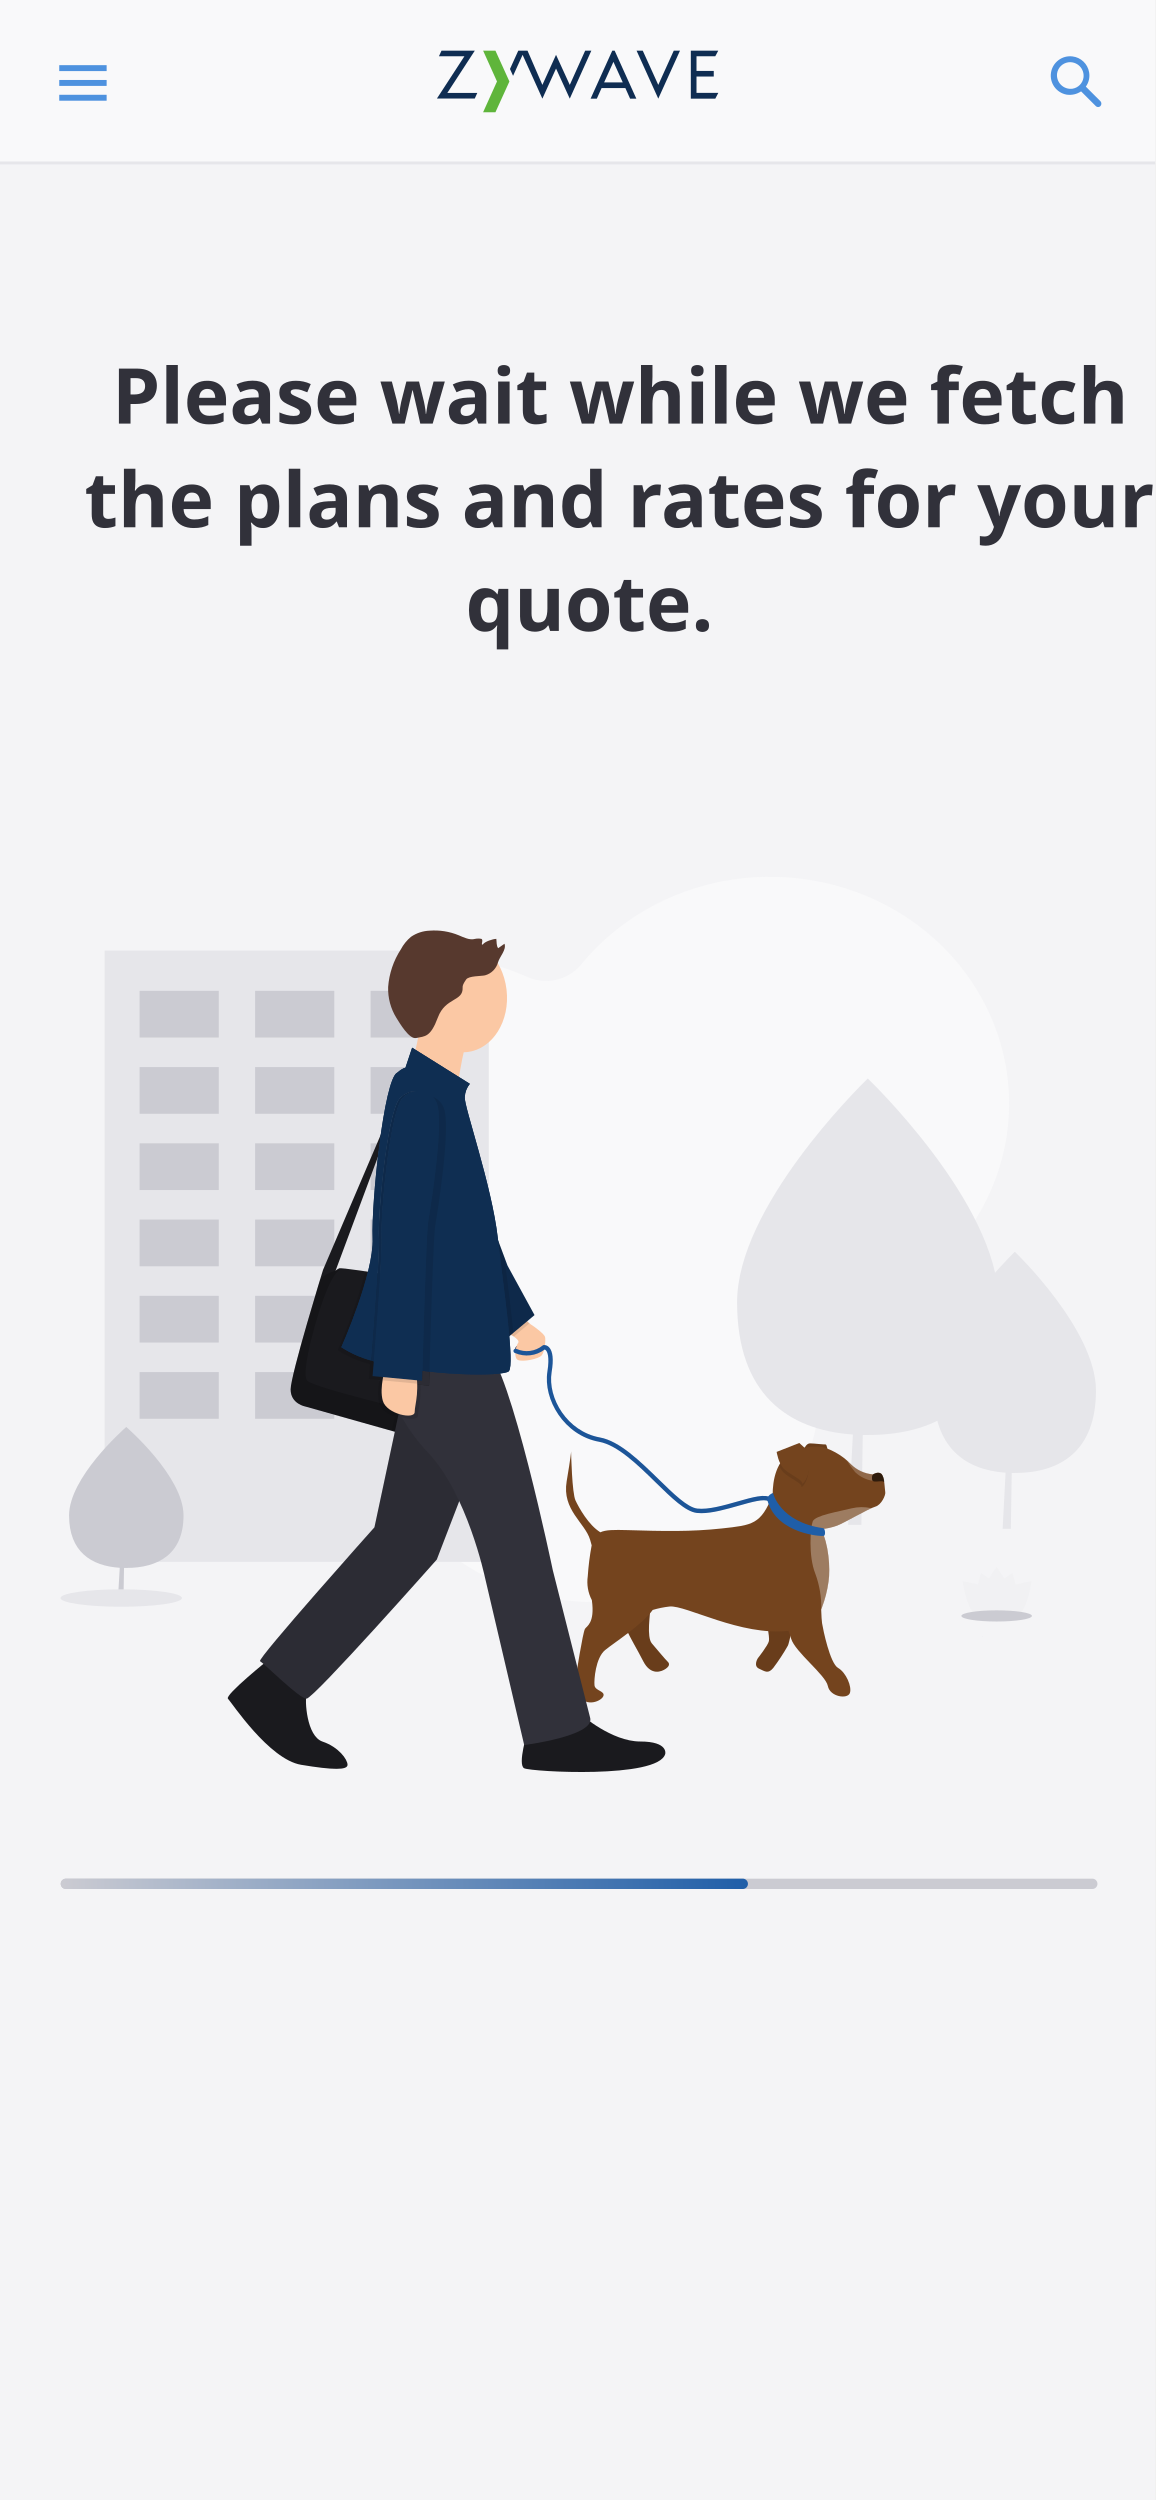
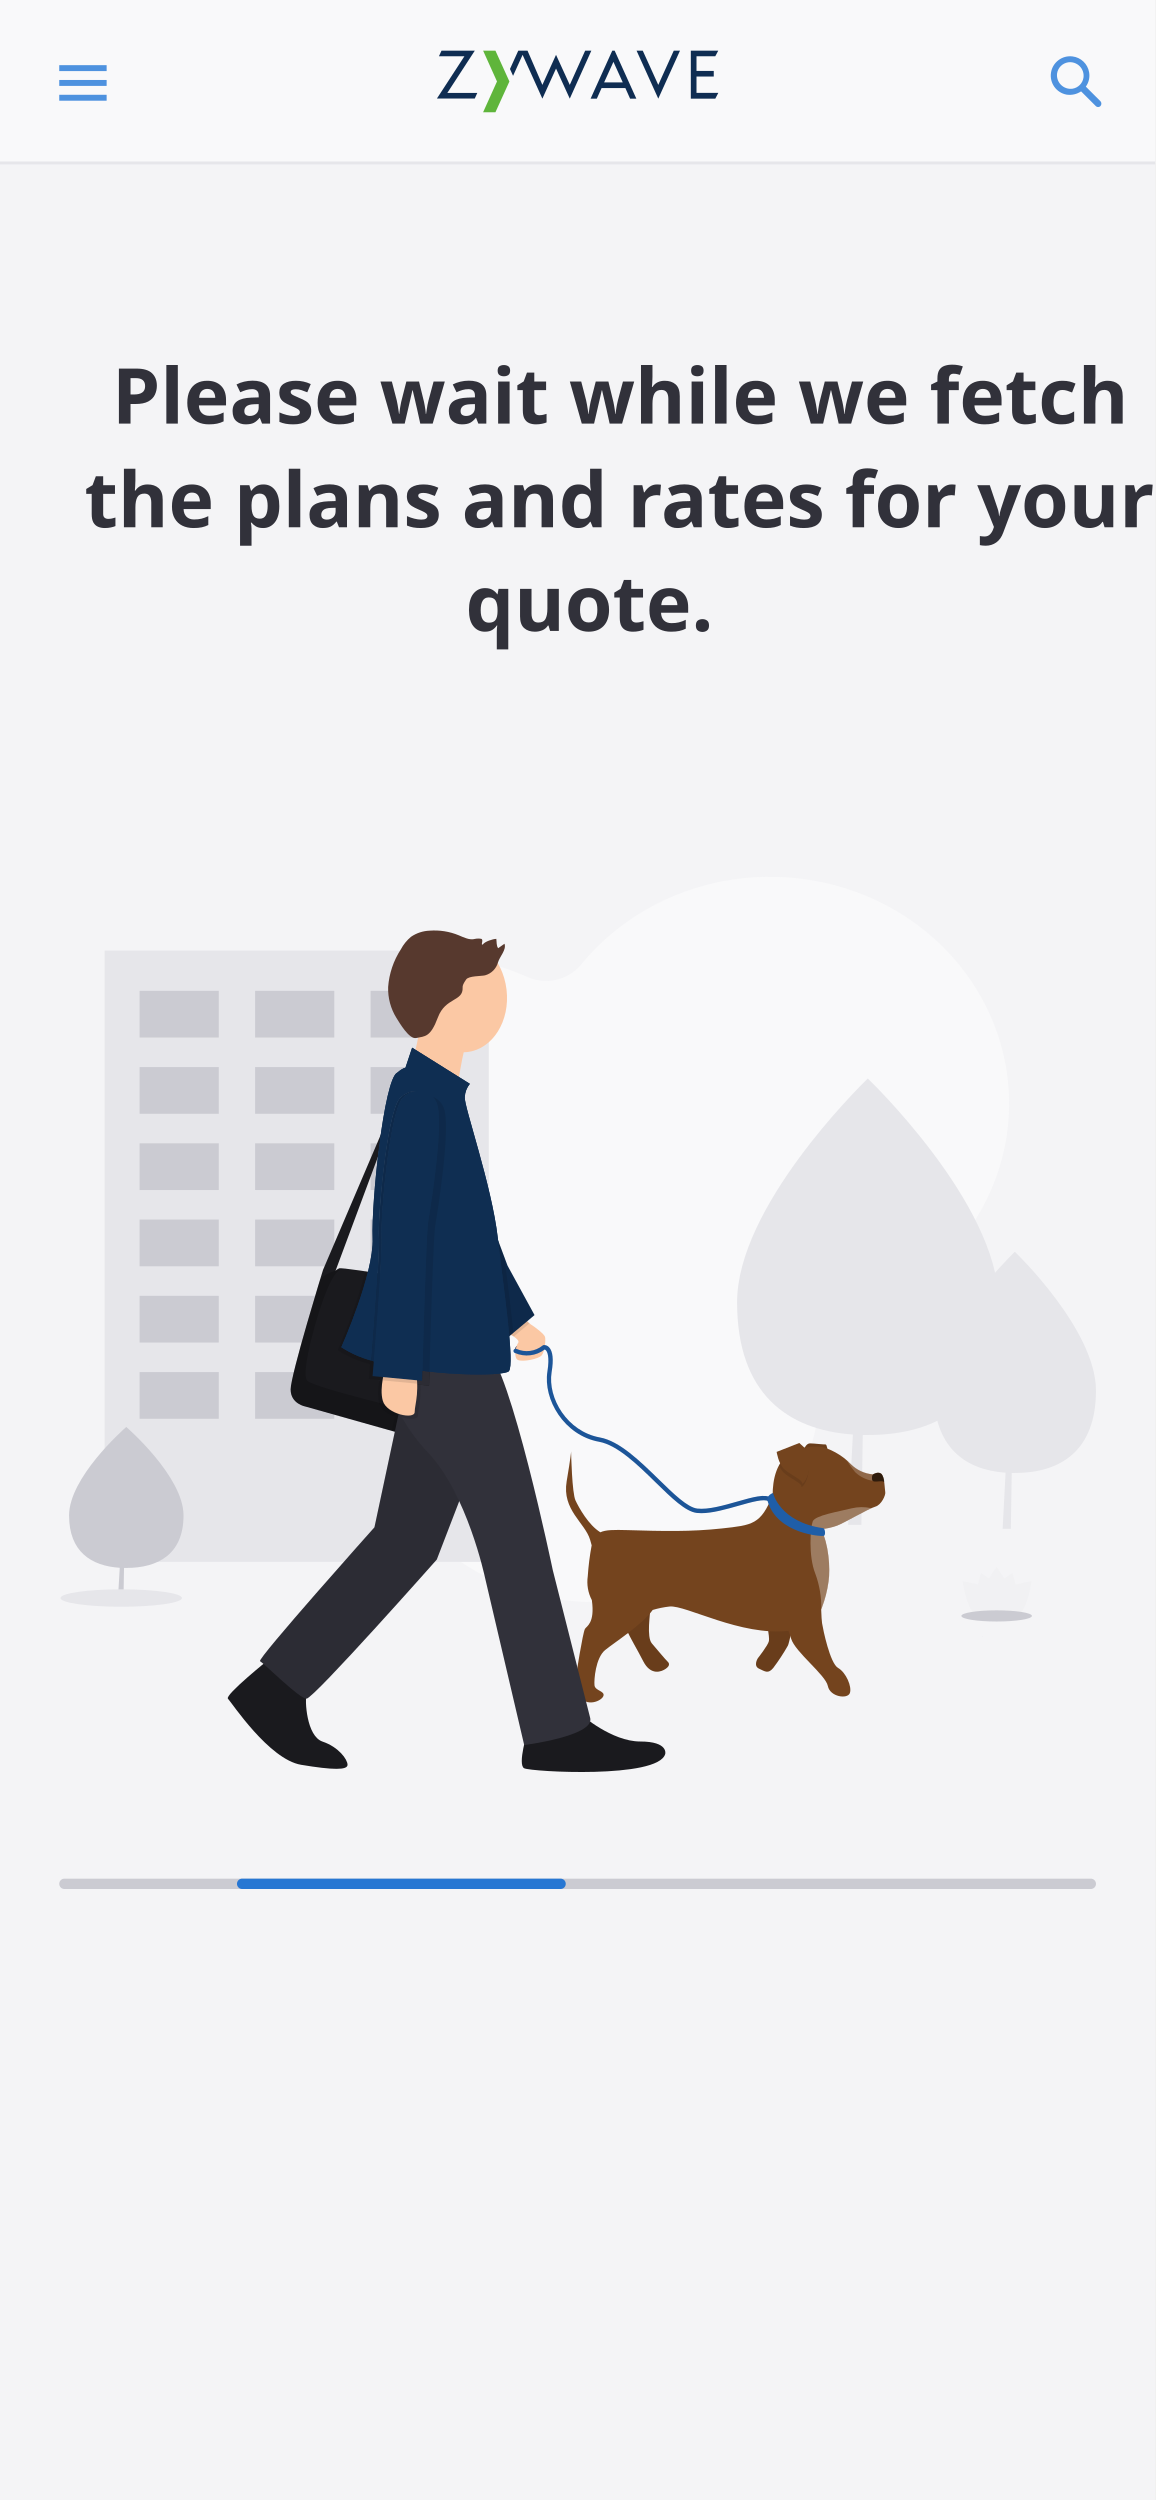
<svg xmlns="http://www.w3.org/2000/svg" width="390" height="844" viewBox="0 0 390 844">
  <defs>
-     <clipPath id="clip-path">
-       <rect width="350" height="3.5" fill="none" />
-     </clipPath>
-     <linearGradient id="linear-gradient" x1="1" y1="0.5" x2="0.005" y2="0.5" gradientUnits="objectBoundingBox">
-       <stop offset="0" stop-color="#1f5ea8" />
-       <stop offset="1" stop-color="#cbcbd2" />
-     </linearGradient>
    <clipPath id="clip-progress-bar_responsiveness">
      <rect width="390" height="844" />
    </clipPath>
  </defs>
  <g id="progress-bar_responsiveness" clip-path="url(#clip-progress-bar_responsiveness)">
    <rect width="390" height="844" fill="#f4f4f6" />
-     <g id="Mobile_Top_Bar_1" data-name="Mobile Top Bar – 1">
+     <g id="Component_1" data-name="Component 1">
      <rect id="Rectangle_1" data-name="Rectangle 1" width="391" height="55" fill="#f9f9fa" />
      <g id="Group_8092" data-name="Group 8092" transform="translate(345 10)">
        <path id="Path_101755" data-name="Path 101755" d="M303.8,258.3l-5-5a6.354,6.354,0,0,0,1.1-4.9,6.471,6.471,0,0,0-5.6-5.3,6.53,6.53,0,0,0-2,12.9,6.914,6.914,0,0,0,4.9-1.1l5,5a1.088,1.088,0,0,0,1.5,0A1.222,1.222,0,0,0,303.8,258.3Zm-14.7-9.5a4.458,4.458,0,0,1,3.7-3.7,4.57,4.57,0,0,1,5.2,5.2,4.458,4.458,0,0,1-3.7,3.7A4.609,4.609,0,0,1,289.1,248.8Z" transform="translate(-277.224 -234.053)" fill="#4e92df" />
        <ellipse id="Ellipse_1" data-name="Ellipse 1" cx="18" cy="17.5" rx="18" ry="17.5" transform="translate(0)" fill="none" />
      </g>
      <g id="Group_8091" data-name="Group 8091" transform="translate(10 10)">
        <ellipse id="Ellipse_2" data-name="Ellipse 2" cx="18" cy="17.5" rx="18" ry="17.5" fill="none" />
        <g id="Group_7747" data-name="Group 7747" transform="translate(10 12)">
          <rect id="Rectangle_4038" data-name="Rectangle 4038" width="16" height="2" fill="#4e92df" />
          <rect id="Rectangle_4039" data-name="Rectangle 4039" width="16" height="2" transform="translate(0 5)" fill="#4e92df" />
          <rect id="Rectangle_4040" data-name="Rectangle 4040" width="16" height="2" transform="translate(0 10)" fill="#4e92df" />
        </g>
      </g>
      <g id="Zywave_logo" data-name="Zywave logo" transform="translate(147.5 17.105)">
        <g id="Group_6" data-name="Group 6">
          <path id="Path_467" data-name="Path 467" d="M438.256,0l-5.225,11.558L427.79,0H425.7l7.331,16.2L440.362,0Z" transform="translate(-358.297)" fill="#0f2d52" />
          <path id="Path_468" data-name="Path 468" d="M341.032,16.2h2.106L335.822,0h-.807L327.7,16.2h2.106l1.6-3.578h8.027Zm-8.772-5.478,3.151-6.951,3.151,6.951Z" transform="translate(-275.814)" fill="#0f2d52" />
          <path id="Path_469" data-name="Path 469" d="M543.316,8.74h5.827V6.84h-5.827V1.9h6.333L550.662,0H541.4V16.2h8.265l1.013-1.948h-7.362Z" transform="translate(-455.678)" fill="#0f2d52" />
          <path id="Path_470" data-name="Path 470" d="M181.181,0l-5.193,11.558L171.348,1.409l-4.608,10.149L161.722,0H158.6l-2.8,6.191L156.845,8.5l3.214-7.093L166.741,16.2l4.608-10.165L175.987,16.2,183.271,0Z" transform="translate(-131.132)" fill="#0f2d52" />
          <path id="Path_471" data-name="Path 471" d="M3.515,14.266,12.793,0H1.552L.681,1.9h8.6L0,16.166H12.778l.855-1.9Z" fill="#0f2d52" />
        </g>
        <path id="Path_472" data-name="Path 472" d="M102.664,0H98.5l4.687,10.4L98.5,20.789h4.164L107.382,10.4Z" transform="translate(-82.904)" fill="#5fb53b" />
      </g>
      <line id="Line_2" data-name="Line 2" x2="390" transform="translate(0 55)" fill="none" stroke="#e6e6ea" stroke-width="1" />
    </g>
    <g id="Group_270722" data-name="Group 270722" transform="translate(-765.5 -45)">
+       <g id="Indeterminate_Progress_Bar_4" data-name="Indeterminate Progress Bar – 4" transform="translate(785.5 679.23)">
+         <g id="Group_7631" data-name="Group 7631" transform="translate(-157.5 -319.2)">
+           <g id="Group_7630" data-name="Group 7630" transform="translate(-103 3)">
+             <rect id="Rectangle_3754" data-name="Rectangle 3754" width="350" height="3.5" rx="1.75" transform="translate(260.5 316.2)" fill="#cbcbd2" />
+             <rect id="Rectangle_11853" data-name="Rectangle 11853" width="111" height="3.5" rx="1.75" transform="translate(320.5 316.2)" fill="#2777d3" />
+           </g>
+         </g>
+       </g>
      <g id="quote-loading" transform="translate(785.92 341.003)">
        <path id="Path_101231" data-name="Path 101231" d="M304.68,26.668C275.652-5.388,224.7-9.061,190.9,18.456a78.2,78.2,0,0,0-11.343,11.326,15.385,15.385,0,0,1-18.019,4.033C114.239,13.076,58.192,32.605,36.313,77.369s-1.3,97.927,45.956,118.666a95.682,95.682,0,0,0,11.24,4.127,74.151,74.151,0,0,1,32.948,20.353l.5.532c28.444,29.688,76.9,31.893,108.215,4.934,18.817-16.191,27.929-40.165,24.342-64.009a11.154,11.154,0,0,1,8.066-12.3c42.584-12.7,66.249-55.7,52.855-96.1a75.644,75.644,0,0,0-15.753-26.9Z" transform="translate(-3.913)" fill="#f9f9fa" />
        <path id="Path_101232" data-name="Path 101232" d="M189.71,26.354a8.366,8.366,0,0,0,8.58-8.134,8.58,8.58,0,0,0-17.161,0,8.374,8.374,0,0,0,8.58,8.134Zm0-15.041A7.1,7.1,0,0,1,197,18.22a7.293,7.293,0,1,1-14.587,0,7.1,7.1,0,0,1,7.285-6.864Z" transform="translate(-25.714 -1.369)" fill="#f4f4f6" />
        <path id="Path_101233" data-name="Path 101233" d="M176.426,9.4a4.513,4.513,0,0,0,4.625-4.376,4.625,4.625,0,0,0-9.241,0A4.5,4.5,0,0,0,176.426,9.4Zm0-7.516a3.226,3.226,0,0,1,3.312,3.14,3.321,3.321,0,0,1-6.633,0A3.235,3.235,0,0,1,176.426,1.887Z" transform="translate(-24.391 -0.085)" fill="#f4f4f6" />
        <path id="Path_101234" data-name="Path 101234" d="M318.522,186.51a8.151,8.151,0,1,0,8.58,8.143h0A8.374,8.374,0,0,0,318.522,186.51Zm0,15.041a6.916,6.916,0,1,1,7.285-6.864h0a7.1,7.1,0,0,1-7.285,6.864Z" transform="translate(-44.123 -26.478)" fill="#f4f4f6" />
        <path id="Path_101235" data-name="Path 101235" d="M18.021,177.78a8.151,8.151,0,1,0,8.151,8.151,8.151,8.151,0,0,0-8.151-8.151Zm0,15.041a6.916,6.916,0,1,1,0-13.806,7.1,7.1,0,0,1,7.285,6.907h0a7.1,7.1,0,0,1-7.285,6.864Z" transform="translate(-1.401 -25.239)" fill="#f4f4f6" />
        <path id="Path_101236" data-name="Path 101236" d="M329.313,176a4.385,4.385,0,1,0,4.616,4.385A4.5,4.5,0,0,0,329.313,176Zm0,7.525a3.149,3.149,0,1,1,3.321-3.14h0a3.235,3.235,0,0,1-3.321,3.132Z" transform="translate(-46.162 -24.986)" fill="#f4f4f6" />
        <path id="Path_101237" data-name="Path 101237" d="M359.695,23.386a4.513,4.513,0,0,0,4.625-4.376,4.633,4.633,0,0,0-9.25,0,4.5,4.5,0,0,0,4.625,4.376Zm0-7.525a3.235,3.235,0,0,1,3.321,3.149,3.321,3.321,0,0,1-6.633,0h0a3.243,3.243,0,0,1,3.312-3.149Z" transform="translate(-50.408 -2.081)" fill="#f4f4f6" />
        <path id="Path_101238" data-name="Path 101238" d="M114.2,240.73a4.385,4.385,0,1,0,4.616,4.385,4.5,4.5,0,0,0-4.616-4.385Zm0,7.525a3.149,3.149,0,1,1,3.321-3.149h0a3.243,3.243,0,0,1-3.329,3.149Z" transform="translate(-15.623 -34.175)" fill="#f4f4f6" />
        <path id="Path_101239" data-name="Path 101239" d="M362.71,299Z" transform="translate(-51.493 -42.448)" fill="#f1f1f3" />
        <path id="Path_101240" data-name="Path 101240" d="M362.879,298.87v.077h-.129Z" transform="translate(-51.498 -42.43)" fill="#f1f1f3" />
        <path id="Path_101241" data-name="Path 101241" d="M362.71,299Z" transform="translate(-51.493 -42.448)" fill="#f1f1f3" />
        <path id="Path_101242" data-name="Path 101242" d="M362.879,298.87v.077h-.129Z" transform="translate(-51.498 -42.43)" fill="#f1f1f3" />
        <path id="Path_101243" data-name="Path 101243" d="M362.879,298.87v.077h-.129Z" transform="translate(-51.498 -42.43)" fill="#f1f1f3" />
        <path id="Path_101244" data-name="Path 101244" d="M362.853,298.87v.077h-.215l-.069-.06h.086Z" transform="translate(-51.473 -42.43)" fill="#f1f1f3" />
        <path id="Path_101245" data-name="Path 101245" d="M362.639,298.99h0l-.069-.06h.086Z" transform="translate(-51.473 -42.438)" fill="#f1f1f3" />
        <path id="Path_101246" data-name="Path 101246" d="M362.813,298.977H362.6l-.069-.06h.086l.163-.077Z" transform="translate(-51.467 -42.425)" fill="#f1f1f3" />
        <path id="Path_101247" data-name="Path 101247" d="M378.214,276.386s-1.073,8.143-3.887,10.957c-2.574,2.574-6.993,1.055-7.679.789h0v-.051l-.112.051h-.017c-.729.275-5.08,1.785-7.654-.8-2.823-2.814-3.9-10.957-3.9-10.957a41.188,41.188,0,0,1,5.148,1.107,36.9,36.9,0,0,1,1.064-3.835s1.21.712,2.7,1.8a40.324,40.324,0,0,1,2.574-3.861,41.643,41.643,0,0,1,2.574,3.878c1.51-1.1,2.729-1.819,2.729-1.819a36.576,36.576,0,0,1,1.09,3.887A41.54,41.54,0,0,1,378.214,276.386Z" transform="translate(-50.394 -38.557)" fill="#f1f1f3" />
        <ellipse id="Ellipse_3466" data-name="Ellipse 3466" cx="11.91" cy="1.888" rx="11.91" ry="1.888" transform="translate(304.139 247.646)" fill="#cbcbd2" />
        <rect id="Rectangle_9934" data-name="Rectangle 9934" width="129.692" height="206.366" transform="translate(14.904 24.917)" fill="#e6e6ea" />
        <rect id="Rectangle_9935" data-name="Rectangle 9935" width="26.728" height="15.771" transform="translate(26.711 38.5)" fill="#cbcbd2" />
        <rect id="Rectangle_9936" data-name="Rectangle 9936" width="26.728" height="15.771" transform="translate(65.708 38.5)" fill="#cbcbd2" />
        <rect id="Rectangle_9937" data-name="Rectangle 9937" width="26.728" height="15.771" transform="translate(104.697 38.5)" fill="#cbcbd2" />
        <rect id="Rectangle_9938" data-name="Rectangle 9938" width="26.728" height="15.771" transform="translate(26.711 64.241)" fill="#cbcbd2" />
        <rect id="Rectangle_9939" data-name="Rectangle 9939" width="26.728" height="15.771" transform="translate(65.708 64.241)" fill="#cbcbd2" />
        <rect id="Rectangle_9940" data-name="Rectangle 9940" width="26.728" height="15.771" transform="translate(104.697 64.241)" fill="#cbcbd2" />
        <rect id="Rectangle_9941" data-name="Rectangle 9941" width="26.728" height="15.771" transform="translate(26.711 89.982)" fill="#cbcbd2" />
        <rect id="Rectangle_9942" data-name="Rectangle 9942" width="26.728" height="15.771" transform="translate(65.708 89.982)" fill="#cbcbd2" />
        <rect id="Rectangle_9943" data-name="Rectangle 9943" width="26.728" height="15.771" transform="translate(104.697 89.982)" fill="#cbcbd2" />
        <rect id="Rectangle_9944" data-name="Rectangle 9944" width="26.728" height="15.771" transform="translate(26.711 115.723)" fill="#cbcbd2" />
        <rect id="Rectangle_9945" data-name="Rectangle 9945" width="26.728" height="15.771" transform="translate(65.708 115.723)" fill="#cbcbd2" />
        <rect id="Rectangle_9946" data-name="Rectangle 9946" width="26.728" height="15.771" transform="translate(104.697 115.723)" fill="#cbcbd2" />
        <rect id="Rectangle_9947" data-name="Rectangle 9947" width="26.728" height="15.771" transform="translate(26.711 141.464)" fill="#cbcbd2" />
        <rect id="Rectangle_9948" data-name="Rectangle 9948" width="26.728" height="15.771" transform="translate(65.708 141.464)" fill="#cbcbd2" />
        <rect id="Rectangle_9949" data-name="Rectangle 9949" width="26.728" height="15.771" transform="translate(104.697 141.464)" fill="#cbcbd2" />
        <rect id="Rectangle_9950" data-name="Rectangle 9950" width="26.728" height="15.771" transform="translate(26.711 167.205)" fill="#cbcbd2" />
        <rect id="Rectangle_9951" data-name="Rectangle 9951" width="26.728" height="15.771" transform="translate(65.708 167.205)" fill="#cbcbd2" />
        <rect id="Rectangle_9952" data-name="Rectangle 9952" width="26.728" height="15.771" transform="translate(104.697 167.205)" fill="#cbcbd2" />
        <path id="Path_101248" data-name="Path 101248" d="M354.494,154.877c0,33.24-19.735,44.841-44.137,44.841h-1.716l-.463,30.349h-4.47l1.6-30.5c-22-1.553-39.092-13.729-39.092-44.669,0-31.979,40.834-72.315,43.948-75.352h0l.18-.172S354.494,121.628,354.494,154.877Z" transform="translate(-37.794 -11.268)" fill="#e6e6ea" />
        <path id="Path_101249" data-name="Path 101249" d="M398.357,194.387c0,20.593-12.261,27.835-27.388,27.835h-1.047l-.309,18.834H366.85l.987-18.928c-13.651-.97-24.257-8.537-24.257-27.723,0-19.846,25.338-44.875,27.277-46.763h0l.112-.112S398.357,173.76,398.357,194.387Z" transform="translate(-48.777 -20.944)" fill="#e6e6ea" />
        <path id="Path_101250" data-name="Path 101250" d="M42.017,246.33c0,13.145-8.649,17.736-19.323,17.736h-.764l-.215,12.012H19.786l.7-12.064c-9.636-.618-17.109-5.44-17.109-17.667,0-12.647,17.873-28.607,19.237-29.808h0l.077-.069S42.017,233.176,42.017,246.33Z" transform="translate(-0.48 -30.731)" fill="#cbcbd2" />
        <ellipse id="Ellipse_3467" data-name="Ellipse 3467" cx="20.498" cy="2.943" rx="20.498" ry="2.943" transform="translate(0 240.55)" fill="#e6e6ea" />
        <path id="Path_101251" data-name="Path 101251" d="M121.268,100.7l-1.158,7.92-14.466,38.869s0-.378,1.261-1,41.126,6.289,41.126,6.289l-7.422,53.069-45.021-12.7s-5.037-.858-5.037-5.783S101.5,146.982,101.5,146.982Z" transform="translate(-12.855 -14.296)" fill="#1a1a1e" />
        <g id="Group_264308" data-name="Group 264308" transform="translate(77.721 132.623)" opacity="0.2">
          <path id="Path_101252" data-name="Path 101252" d="M110.1,154.63h.609A.764.764,0,0,0,110.1,154.63Z" transform="translate(-93.351 -154.566)" />
          <path id="Path_101253" data-name="Path 101253" d="M141.873,204.718c-8.16-1.9-43.76-10.254-45.759-12.7-2.257-2.771,3.527-23.167,6.8-30.821,2.145-5.037,3.647-6.272,4.419-6.538-.446,0-6.1,1-7.027,4.007-2.883,9.438-9.722,32.485-9.722,36.372,0,4.9,5.037,5.783,5.037,5.783l45.021,12.7Z" transform="translate(-90.58 -154.579)" />
        </g>
        <path id="Path_101254" data-name="Path 101254" d="M175.039,180.94h0Z" transform="translate(-24.84 -25.687)" />
        <path id="Path_101255" data-name="Path 101255" d="M108.22,155.11a.576.576,0,0,0,0,.1Z" transform="translate(-15.363 -22.02)" fill="#31313a" />
        <path id="Path_101256" data-name="Path 101256" d="M125.48,198Z" transform="translate(-17.814 -28.109)" fill="#31313a" />
        <path id="Path_101257" data-name="Path 101257" d="M131.68,211.807c0,.086.086.154.137.24a1.8,1.8,0,0,1-.129-.257Z" transform="translate(-18.694 -30.067)" fill="#31313a" />
        <path id="Path_101258" data-name="Path 101258" d="M125.409,198.227h0v-.2h-.129a.563.563,0,0,0,.086.215Z" transform="translate(-17.786 -28.114)" fill="#31313a" />
        <path id="Path_101259" data-name="Path 101259" d="M150.675,160.511S130.4,156.993,118.31,155.2c-2.823,12.21-9.31,26.659-9.31,26.659a35.977,35.977,0,0,0,10.1,4.5l.858.257c-.249,3.072-.412,5-.412,5l3.432.317h.129v.2h0l-.043.206a2.067,2.067,0,0,1-.06.317.937.937,0,0,1-.051.378,16.3,16.3,0,0,0,.1,6.864c.6,2.094,2.943,3.621,5.294,4.4l-1.021,4.788,15.925,4.488Z" transform="translate(-15.474 -22.033)" opacity="0.1" />
        <path id="Path_101260" data-name="Path 101260" d="M140.9,196v.858C140.881,196.583,140.89,196.3,140.9,196Z" transform="translate(-20.001 -27.825)" fill="#31313a" />
        <path id="Path_101261" data-name="Path 101261" d="M122.09,187.995h0V187.6h-.12A2.443,2.443,0,0,0,122.09,187.995Z" transform="translate(-17.316 -26.633)" fill="#31313a" />
        <path id="Path_101262" data-name="Path 101262" d="M183.707,186.715a10.966,10.966,0,0,1-1.994-.18,8.875,8.875,0,0,1-2.878-1.01l.529-.849a8.094,8.094,0,0,0,2.577.884,10.866,10.866,0,0,0,6.51-.915l.414.91A12.408,12.408,0,0,1,183.707,186.715Z" transform="translate(-25.426 -26.278)" fill="#3f3d56" />
        <path id="Path_101263" data-name="Path 101263" d="M292.68,224.656s.669-1.716,1.9-1.716,4.8.412,5.26.36.721,2.2.721,2.2Z" transform="translate(-41.551 -31.65)" fill="#74441e" />
        <path id="Path_101264" data-name="Path 101264" d="M277.126,292.1s1.167,5.955.9,7.37-3.75,5.817-3.75,5.817-1.647,2.574.42,3.518,3.029,1.828,4.762-.223a70.312,70.312,0,0,0,4.959-7.559c.369-.669,1.587-6.487,1.587-6.487l.223-2.342-8.683-.129Z" transform="translate(-38.85 -41.464)" fill="#74441e" />
        <path id="Path_101265" data-name="Path 101265" d="M277.126,292.1s1.167,5.955.9,7.37-3.75,5.817-3.75,5.817-1.647,2.574.42,3.518,3.029,1.828,4.762-.223a70.312,70.312,0,0,0,4.959-7.559c.369-.669,1.587-6.487,1.587-6.487l.223-2.342-8.683-.129Z" transform="translate(-38.85 -41.464)" opacity="0.1" />
        <path id="Path_101266" data-name="Path 101266" d="M225.6,279.439c.429.12,4.093,2.574,3.9,5.843s-1.45,10.948.378,13.085,4.651,5.534,5.277,6.1.944,1.381-.566,2.454-5.088,2.385-7.6-2.523-3.587-6.281-6.289-11.944A38.045,38.045,0,0,0,213,282.27S215.48,276.607,225.6,279.439Z" transform="translate(-30.239 -39.558)" fill="#74441e" />
        <path id="Path_101267" data-name="Path 101267" d="M225.6,279.439c.429.12,4.093,2.574,3.9,5.843s-1.45,10.948.378,13.085,4.651,5.534,5.277,6.1.944,1.381-.566,2.454-5.088,2.385-7.6-2.523-3.587-6.281-6.289-11.944A38.045,38.045,0,0,0,213,282.27S215.48,276.607,225.6,279.439Z" transform="translate(-30.239 -39.558)" opacity="0.1" />
        <path id="Path_101268" data-name="Path 101268" d="M292.68,224.656s.669-1.716,1.9-1.716,4.8.412,5.26.36.721,2.2.721,2.2Z" transform="translate(-41.551 -31.65)" opacity="0.1" />
        <path id="Path_101269" data-name="Path 101269" d="M303.314,244.476c-2.076.566-11.06,5.783-12.922,6.418a21.855,21.855,0,0,1-5.431,1.184c2.626,4.754,3.226,13.308,2.574,17.675a39.469,39.469,0,0,1-2.265,8.872,4.911,4.911,0,0,1-.223.6c.086,2.119.18,3.878.292,4.556.352,2.248,2.7,13.6,5.406,15.136s4.762,6.375,3.981,8.5-6.7,1.313-7.431-2.411-11.086-11.481-12.39-15.968c-.249-.858-.566-1.716-.918-2.651-16.08,1.871-34.639-8.761-40.13-8.2a32.6,32.6,0,0,0-5.689,1.158c-3.6,5.054-13.162,11.154-16.071,13.548-3.2,2.651-3.775,10-3.578,11.892s3.578,1.888,3.012,3.587-5.663,3.956-8.3,0-.944-6.8-.944-6.8,2.257-14.527,3.02-15.848c.489-.858,3.432-1.879,2.317-9.7a13.24,13.24,0,0,1-1.381-8.04,88.959,88.959,0,0,1,1.321-10.46c-.129-.515-.3-1.133-.523-1.862-1.716-5.783-9.559-10.065-7.92-19.735,1.416-8.392,1.5-9.893,1.5-10.151,0,.858.309,14.115,1.493,16.62s4.376,8.263,8.383,10.734c1.81-.858,4.608-.858,9.121-.738,12.073.378,21.511.575,31.885-.558s13.205-1.321,17.161-11.317c0-4.908,1.133-11.892,6.984-14.724a18.173,18.173,0,0,1,9.241-1.51c2.643.378,7.173,2.651,10.193,5.86a11.944,11.944,0,0,0,7.448,3.432s1.716-1.133,2.832-.189,1.133,5.285,1.321,6.221S305.382,243.91,303.314,244.476Z" transform="translate(-28.237 -31.83)" fill="#74441e" />
        <path id="Path_101270" data-name="Path 101270" d="M284.272,233.083c1.982,1.888,6.229,3.587,6.006,4.719s4.522-3.587,1.321-11.515L290.192,225a14.886,14.886,0,0,0-2.617.935,10.828,10.828,0,0,0-4.865,4.771A7.5,7.5,0,0,0,284.272,233.083Z" transform="translate(-40.135 -31.942)" opacity="0.1" />
        <path id="Path_101271" data-name="Path 101271" d="M291.69,224.846l-2.265-2.076-7.645,3.012s.566,3.964,2.574,5.852,6.229,3.587,6.006,4.719S294.891,232.766,291.69,224.846Z" transform="translate(-40.003 -31.626)" fill="#74441e" />
        <g id="Group_264309" data-name="Group 264309" transform="translate(265.261 196.764)" opacity="0.2">
          <path id="Path_101272" data-name="Path 101272" d="M323.58,235.75Z" transform="translate(-311.199 -230.233)" fill="#fff" />
          <path id="Path_101273" data-name="Path 101273" d="M323.34,235.259a.3.3,0,0,0,0-.069A.3.3,0,0,1,323.34,235.259Z" transform="translate(-311.165 -230.153)" fill="#fff" />
          <path id="Path_101274" data-name="Path 101274" d="M321.94,234.439a2.571,2.571,0,0,0-.36,0,2.573,2.573,0,0,1,.36,0Z" transform="translate(-310.915 -230.046)" fill="#fff" />
          <path id="Path_101275" data-name="Path 101275" d="M321,234.51l-.309.086Z" transform="translate(-310.788 -230.057)" fill="#fff" />
          <path id="Path_101276" data-name="Path 101276" d="M321.462,234.44a2.319,2.319,0,0,0-.352.052A2.315,2.315,0,0,1,321.462,234.44Z" transform="translate(-310.848 -230.047)" fill="#fff" />
          <path id="Path_101277" data-name="Path 101277" d="M322.59,234.6a1.785,1.785,0,0,1,.36.223A1.785,1.785,0,0,0,322.59,234.6Z" transform="translate(-311.058 -230.07)" fill="#fff" />
          <path id="Path_101278" data-name="Path 101278" d="M317.868,235.206a1.433,1.433,0,0,1,.4-.987l.146-.077-.206.12a11.944,11.944,0,0,1-7.448-3.432,17.956,17.956,0,0,0-1.613-1.51,34.629,34.629,0,0,0,3.029,4.239,11.155,11.155,0,0,0,6.144,2.952C317.748,236.313,317.876,235.7,317.868,235.206Z" transform="translate(-309.15 -229.32)" fill="#fff" />
          <path id="Path_101279" data-name="Path 101279" d="M320,234.893l.215-.1Z" transform="translate(-310.69 -230.097)" fill="#fff" />
          <path id="Path_101280" data-name="Path 101280" d="M320.31,234.742l.283-.112Z" transform="translate(-310.734 -230.074)" fill="#fff" />
          <path id="Path_101281" data-name="Path 101281" d="M322.1,234.46a1.8,1.8,0,0,1,.369.094A1.8,1.8,0,0,0,322.1,234.46Z" transform="translate(-310.988 -230.05)" fill="#fff" />
        </g>
        <path id="Path_101282" data-name="Path 101282" d="M323.143,237.5a.18.18,0,0,0,.283-.051,4.685,4.685,0,0,0-.944-2.574c-1-.858-2.463-.043-2.771.146a1.433,1.433,0,0,0-.4.987c0,.583-.189,1.347.858,1.441S322.731,237.15,323.143,237.5Z" transform="translate(-45.329 -33.29)" opacity="0.6" />
        <path id="Path_101283" data-name="Path 101283" d="M308.957,248.423c-4.436,1.133-12.364,2.36-13.119,4.436s-1.5,11.6.858,17.547a32.777,32.777,0,0,1,2.042,12.2,4.923,4.923,0,0,0,.223-.6,39.467,39.467,0,0,0,2.265-8.872c.626-4.367,0-12.922-2.574-17.675a21.854,21.854,0,0,0,5.431-1.184c1.6-.549,8.383-4.427,11.618-5.895A15.058,15.058,0,0,0,308.957,248.423Z" transform="translate(-41.894 -35.21)" fill="#fff" opacity="0.3" />
        <path id="Path_101284" data-name="Path 101284" d="M181.007,172.42a9.747,9.747,0,0,0,2.643,3.106c1.416.858,4.625,3.3,4.908,4.29s-.094,5-1.133,6.229-6.229,2.265-7.928,1.6-.858-4.719,0-5.852-3.587-3.3-3.587-3.3Z" transform="translate(-24.973 -24.478)" fill="#fbc8a4" />
        <path id="Path_101285" data-name="Path 101285" d="M181.007,172.42l-5.1,6.006a20.435,20.435,0,0,1,2.128,1.236l5.251-4.41a10.828,10.828,0,0,1-2.282-2.832Z" transform="translate(-24.973 -24.478)" opacity="0.1" />
        <path id="Path_101286" data-name="Path 101286" d="M154.451,101.629l15.616,41.795,9.112,16.689-12.3,10.3s-31.25-67.4-31.473-72.178-2.437-8.692,4.222-11.532,9.567-.206,11.6,5.483S154.451,101.629,154.451,101.629Z" transform="translate(-19.147 -12.145)" fill="#0f2e52" />
        <path id="Path_101287" data-name="Path 101287" d="M154.451,101.629l15.616,41.795,9.112,16.689-12.3,10.3s-31.25-67.4-31.473-72.178-2.437-8.692,4.222-11.532,9.567-.206,11.6,5.483S154.451,101.629,154.451,101.629Z" transform="translate(-19.147 -12.145)" opacity="0.1" />
        <path id="Path_101288" data-name="Path 101288" d="M172.049,166.1c-.7-7.336-1.939-16.714-3-25.381L154.46,101.63s-1.193-3.715-3.226-9.438-4.934-8.323-11.6-5.483-4.453,6.761-4.222,11.532,31.473,72.178,31.473,72.178Z" transform="translate(-19.148 -12.145)" opacity="0.1" />
        <ellipse id="Ellipse_3468" data-name="Ellipse 3468" cx="15.668" cy="19.392" rx="15.668" ry="19.392" transform="translate(117.139 22.559) rotate(-6.91)" fill="#fbc8a4" />
        <path id="Path_101289" data-name="Path 101289" d="M157.2,60.109c-2.36,5.037-4.831,23.218-4.831,23.218s-21.923-6.358-17.6-8.8,6.006-18.877,6.006-18.877S159.529,55.089,157.2,60.109Z" transform="translate(-19.052 -7.897)" fill="#fbc8a4" />
        <path id="Path_101290" data-name="Path 101290" d="M92.392,319.376c-.6,2.411,0,14.466,5.423,16.3s8.434,6.006,8.434,7.834-4.822,1.81-15.668,0-23.493-21.09-24.7-22.309S79.7,307.93,79.7,307.93,92.992,316.965,92.392,319.376Z" transform="translate(-9.343 -43.716)" fill="#1a1a1e" />
        <path id="Path_101291" data-name="Path 101291" d="M153.243,220.2l-15.067,39.169s-41.572,46.96-43.983,46.96-14.458-12.055-15.668-12.656,38.612-45.193,38.612-45.193l9.636-45.184Z" transform="translate(-11.144 -28.862)" fill="#31313a" />
        <path id="Path_101292" data-name="Path 101292" d="M201.6,329.7s10.245,9.035,19.889,9.035,8.434,4.222,8.434,4.222c-2.411,8.434-45.193,6.006-47.6,4.822s1.21-12.673,1.21-12.673Z" transform="translate(-25.766 -46.806)" fill="#1a1a1e" />
        <path id="Path_101293" data-name="Path 101293" d="M153.243,220.2l-15.067,39.169s-41.572,46.96-43.983,46.96-14.458-12.055-15.668-12.656,38.612-45.193,38.612-45.193l9.636-45.184Z" transform="translate(-11.144 -28.862)" opacity="0.1" />
        <path id="Path_101294" data-name="Path 101294" d="M138.365,57.433c-2.36.5-5.62-5.148-6.641-6.77a18.679,18.679,0,0,1-2.806-10.468,26.925,26.925,0,0,1,4.29-12.7,14.037,14.037,0,0,1,3.432-4.239,11.909,11.909,0,0,1,6.272-2.068,21.451,21.451,0,0,1,9.8,1.544c1.793.746,3.7,1.759,5.569,1.227a5.389,5.389,0,0,1,2.128,0c.815.412-.378,2.231.472,1.9.592-.987,3.432-1.888,4.556-1.9.146.97,0,2.4.626,3.149L168.2,25.6c.729,2.034-1.579,4.239-2.2,6.307a6.229,6.229,0,0,1-4.376,4.367c-1.364.309-5.5.137-6.375,1.4s-1.27,2.094-1.184,2.72c.232,4.779-5.809,3.261-8.349,10.082S141.326,56.8,138.365,57.433Z" transform="translate(-18.301 -2.999)" fill="#57392e" />
        <path id="Path_101295" data-name="Path 101295" d="M139.937,184.3c-8.683.592-16.457,1.836-16.457,1.836a78.7,78.7,0,0,0,2.849,8.924l13.274,1.253S139.731,191.284,139.937,184.3Z" transform="translate(-17.53 -26.164)" fill="#31313a" />
        <path id="Path_101296" data-name="Path 101296" d="M196.951,310.209,184.295,260.2s-14.458-69.295-22.309-74.117c-3.484-2.145-11.386-2.377-19.074-1.982-.232,7.911-.386,13.806-.386,13.806l-15.076-1.424c2.806,7.079,7.5,16.474,14.647,23.948,13.282,13.857,19.289,42.181,19.289,42.181l13.257,56.63S198.152,316.241,196.951,310.209Z" transform="translate(-18.094 -26.114)" fill="#31313a" />
        <path id="Path_101297" data-name="Path 101297" d="M142.837,184.13l-2.428.146c-.206,6.984-.335,12.012-.335,12.012L126.8,195.036c.18.48.369.97.575,1.476l15.041,1.424S142.6,192.041,142.837,184.13Z" transform="translate(-18.001 -26.14)" fill="#31313a" />
        <path id="Path_101298" data-name="Path 101298" d="M163.329,131.515c-2.016-17.736-11.446-44.523-11.154-47.544a7.542,7.542,0,0,1,1.716-4.53L134.4,67.24l-2.265,6.8s-.686-.129-2.763,1.63c-4.436,2.016-8.8,43.76-8.306,55.849S110.5,168.368,110.5,168.368a36.037,36.037,0,0,0,10.108,4.5c.918-11.326,2.96-37.4,2.574-41.76-.455-5.6,2.523-40.739,6.864-46.557a7.834,7.834,0,0,1,6.349-2.694,7.808,7.808,0,0,0-5.474,2.694c-4.359,5.817-7.336,40.954-6.864,46.557.352,4.385-1.716,30.821-2.626,42.044,17.521,5.028,44.026,5.208,45.63,3.3C169.112,174.022,165.337,149.242,163.329,131.515Z" transform="translate(-15.687 -9.546)" fill="#0f2e52" />
        <path id="Path_101299" data-name="Path 101299" d="M125.769,133.519c-.455-5.6,2.523-40.739,6.864-46.557a7.808,7.808,0,0,1,5.474-2.694,7.834,7.834,0,0,0-6.349,2.694c-4.367,5.817-7.345,40.954-6.864,46.557.36,4.359-1.716,30.434-2.574,41.76l.858.249C124.053,164.34,126.121,137.9,125.769,133.519Z" transform="translate(-17.365 -11.962)" fill="#0f2e52" />
        <path id="Path_101300" data-name="Path 101300" d="M125.769,133.519c-.455-5.6,2.523-40.739,6.864-46.557a7.808,7.808,0,0,1,5.474-2.694,7.834,7.834,0,0,0-6.349,2.694c-4.367,5.817-7.345,40.954-6.864,46.557.36,4.359-1.716,30.434-2.574,41.76l.858.249C124.053,164.34,126.121,137.9,125.769,133.519Z" transform="translate(-17.365 -11.962)" opacity="0.1" />
        <path id="Path_101301" data-name="Path 101301" d="M163.329,131.515c-2.016-17.736-11.446-44.523-11.154-47.544a7.542,7.542,0,0,1,1.716-4.53L134.4,67.24l-2.265,6.8s-.686-.129-2.763,1.63c-4.436,2.016-8.8,43.76-8.306,55.849S110.5,168.368,110.5,168.368a36.037,36.037,0,0,0,10.108,4.5c.918-11.326,2.96-37.4,2.574-41.76-.455-5.6,2.523-40.739,6.864-46.557a7.834,7.834,0,0,1,6.349-2.694,7.808,7.808,0,0,0-5.474,2.694c-4.359,5.817-7.336,40.954-6.864,46.557.352,4.385-1.716,30.821-2.626,42.044,17.521,5.028,44.026,5.208,45.63,3.3C169.112,174.022,165.337,149.242,163.329,131.515Z" transform="translate(-15.687 -9.546)" fill="#0f2e52" />
        <path id="Path_101302" data-name="Path 101302" d="M125.769,133.519c-.455-5.6,2.523-40.739,6.864-46.557a7.808,7.808,0,0,1,5.474-2.694,7.834,7.834,0,0,0-6.349,2.694c-4.367,5.817-7.345,40.954-6.864,46.557.36,4.359-1.716,30.434-2.574,41.76l.858.249C124.053,164.34,126.121,137.9,125.769,133.519Z" transform="translate(-17.365 -11.962)" fill="#0f2e52" />
        <path id="Path_101303" data-name="Path 101303" d="M125.769,133.519c-.455-5.6,2.523-40.739,6.864-46.557a7.808,7.808,0,0,1,5.474-2.694,7.834,7.834,0,0,0-6.349,2.694c-4.367,5.817-7.345,40.954-6.864,46.557.36,4.359-1.716,30.434-2.574,41.76l.858.249C124.053,164.34,126.121,137.9,125.769,133.519Z" transform="translate(-17.365 -11.962)" opacity="0.1" />
        <path id="Path_101304" data-name="Path 101304" d="M144.505,130.188c-.489,2.789-1.218,25.072-1.665,40.1-.232,7.911-.395,13.806-.395,13.806l-2.926-.275c.309,5.285-.807,8.34-.807,10.3,0,1.424-2.763,1.527-5.517.592a89.662,89.662,0,0,1-5.363-10.974c.06-.343.112-.686.172-1l-.6-.06c-.206-.506-.395-1-.575-1.476l13.274,1.253s.137-5.028.335-12.012c.438-14.973,1.21-38.98,1.716-41.889.746-4.29,5.569-34.09,2.789-40.1a7.723,7.723,0,0,0-1.184-1.845,6.367,6.367,0,0,1,3.561,3.492C150.066,96.1,145.243,125.915,144.505,130.188Z" transform="translate(-18.006 -12.294)" opacity="0.1" />
        <path id="Path_101305" data-name="Path 101305" d="M127.705,192.054s-2.265,6.8-.944,11.326,10.751,6.41,10.751,3.767,2.076-7.353-.189-16.972S127.705,192.054,127.705,192.054Z" transform="translate(-17.937 -26.454)" fill="#fbc8a4" />
        <path id="Path_101306" data-name="Path 101306" d="M137.375,190.145c-2.265-9.627-9.619,1.879-9.619,1.879a32.055,32.055,0,0,0-1.047,4.445l11.7,1.107a37.315,37.315,0,0,0-1.038-7.431Z" transform="translate(-17.989 -26.449)" opacity="0.1" />
        <path id="Path_101307" data-name="Path 101307" d="M132.719,86.961c2.051-2.729,8.846-4.856,11.626,1.15s-2.042,35.823-2.789,40.087-2.051,53.91-2.051,53.91L122.8,180.53s3.492-41.417,3.037-47.012S128.36,92.779,132.719,86.961Z" transform="translate(-17.433 -11.961)" fill="#0f2e52" />
        <path id="Path_101308" data-name="Path 101308" d="M127.488,133.519c-.455-5.6,2.523-40.739,6.864-46.557a7.774,7.774,0,0,1,5.474-2.694,7.851,7.851,0,0,0-6.358,2.694c-4.359,5.817-7.345,40.954-6.864,46.557.36,4.359-1.716,30.434-2.574,41.76l.858.249C125.772,164.34,127.848,137.9,127.488,133.519Z" transform="translate(-17.608 -11.962)" fill="#0f2e52" />
        <path id="Path_101309" data-name="Path 101309" d="M211.39,193.91Z" transform="translate(-30.01 -27.529)" fill="#0f2e52" />
        <path id="Path_101310" data-name="Path 101310" d="M241.664,241a14.508,14.508,0,0,1-1.519-.077c-3.827-.429-8.52-5.028-13.96-10.339-6.006-5.895-12.87-12.57-19.04-13.686-11.815-2.145-18.954-14.295-17.452-23.742.815-5.105-.086-6.693-.515-7.139a1.167,1.167,0,0,0-.412-.275,10.03,10.03,0,0,1-10.056,1.175.738.738,0,1,1,.541-1.373,8.457,8.457,0,0,0,8.786-1.115.729.729,0,0,1,.412-.189,2.274,2.274,0,0,1,1.8.755c1.27,1.33,1.579,4.161.858,8.392-1.4,8.769,5.26,20.061,16.3,22.051,6.658,1.2,13.626,8.066,19.8,14.072,5.028,4.917,9.773,9.558,13.094,9.936,3.69.42,8.872-1.055,13.437-2.36,5.3-1.51,9.49-2.7,11.446-1.278a.738.738,0,1,1-.858,1.193c-1.373-1-5.843.275-10.168,1.51C250.021,239.686,245.414,241,241.664,241Z" transform="translate(-25.302 -26.155)" fill="#1f5ea8" />
        <g id="Group_264310" data-name="Group 264310" transform="translate(152.925 158.082)" opacity="0.1">
          <path id="Path_101311" data-name="Path 101311" d="M241.664,241a14.508,14.508,0,0,1-1.519-.077c-3.827-.429-8.52-5.028-13.96-10.339-6.006-5.895-12.87-12.57-19.04-13.686-11.815-2.145-18.954-14.295-17.452-23.742.815-5.105-.086-6.693-.515-7.139a1.167,1.167,0,0,0-.412-.275,10.03,10.03,0,0,1-10.056,1.175.738.738,0,1,1,.541-1.373,8.457,8.457,0,0,0,8.786-1.115.729.729,0,0,1,.412-.189,2.274,2.274,0,0,1,1.8.755c1.27,1.33,1.579,4.161.858,8.392-1.4,8.769,5.26,20.061,16.3,22.051,6.658,1.2,13.626,8.066,19.8,14.072,5.028,4.917,9.773,9.558,13.094,9.936,3.69.42,8.872-1.055,13.437-2.36,5.3-1.51,9.49-2.7,11.446-1.278a.738.738,0,1,1-.858,1.193c-1.373-1-5.843.275-10.168,1.51C250.021,239.686,245.414,241,241.664,241Z" transform="translate(-178.227 -184.237)" />
        </g>
        <path id="Path_101312" data-name="Path 101312" d="M280.036,242.45s2.205,9.842,16.98,11.884c.575.077.858,2.265.223,2.574s-15.633-.549-18.988-11.575C277.591,243.205,280.036,242.45,280.036,242.45Z" transform="translate(-39.486 -34.42)" fill="#1f5ea8" />
      </g>
      <text id="Please_wait_while_we_fetch_the_plans_and_rates_for_your_quote." data-name="Please wait while we fetch  the plans and rates for your  quote." transform="translate(960.5 188)" fill="#31313a" font-size="26" font-family="SegoeUI-Semibold, Segoe UI" font-weight="600">
        <tspan x="-157.2" y="0">Please wait while we fetch </tspan>
        <tspan x="-166.48" y="35">the plans and rates for your </tspan>
        <tspan x="-37.845" y="70">quote.</tspan>
      </text>
-       <g id="Indeterminate_Progress_Bar_1" data-name="Indeterminate Progress Bar – 1" transform="translate(786 679.23)" clip-path="url(#clip-path)">
-         <g id="Group_7631" data-name="Group 7631" transform="translate(-157.5 -319.2)">
-           <g id="Group_7630" data-name="Group 7630" transform="translate(-103 3)">
-             <rect id="Rectangle_3754" data-name="Rectangle 3754" width="350" height="3.5" rx="1.75" transform="translate(260.5 316.2)" fill="#cbcbd2" />
-             <rect id="Rectangle_3818" data-name="Rectangle 3818" width="232" height="3.5" rx="1.75" transform="translate(260.5 316.2)" fill="url(#linear-gradient)" />
-           </g>
-         </g>
-       </g>
    </g>
  </g>
</svg>
